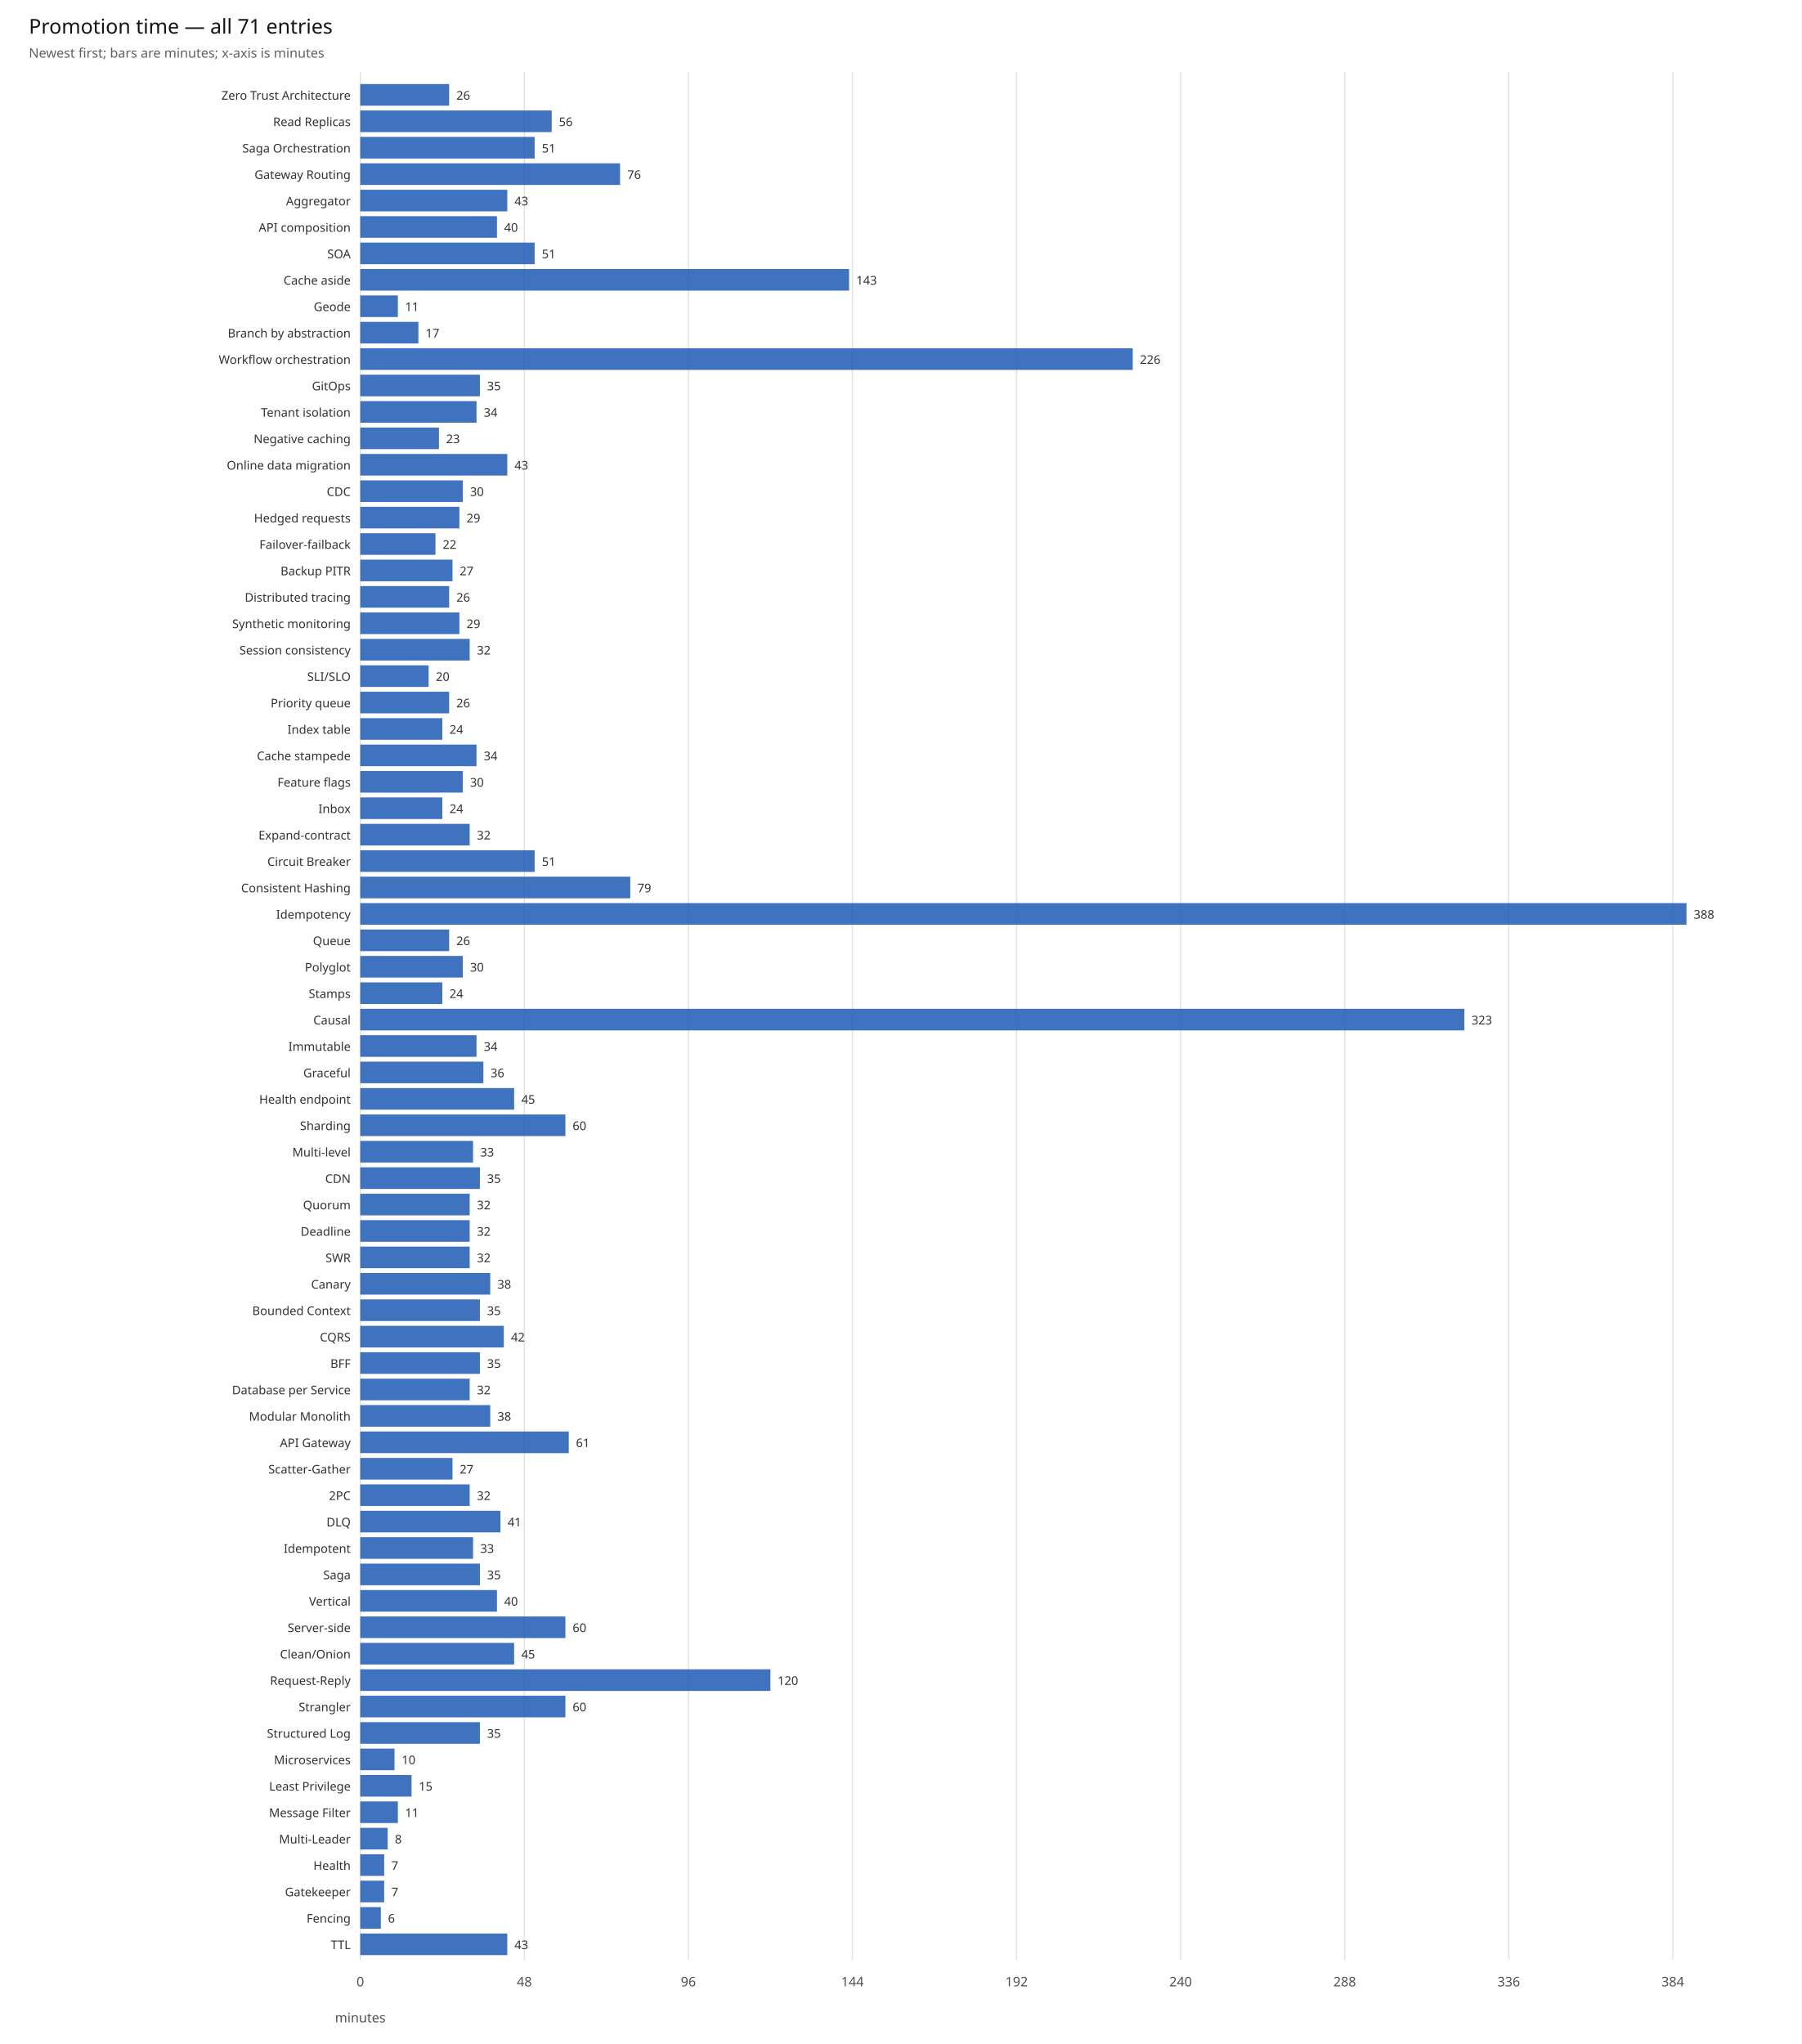
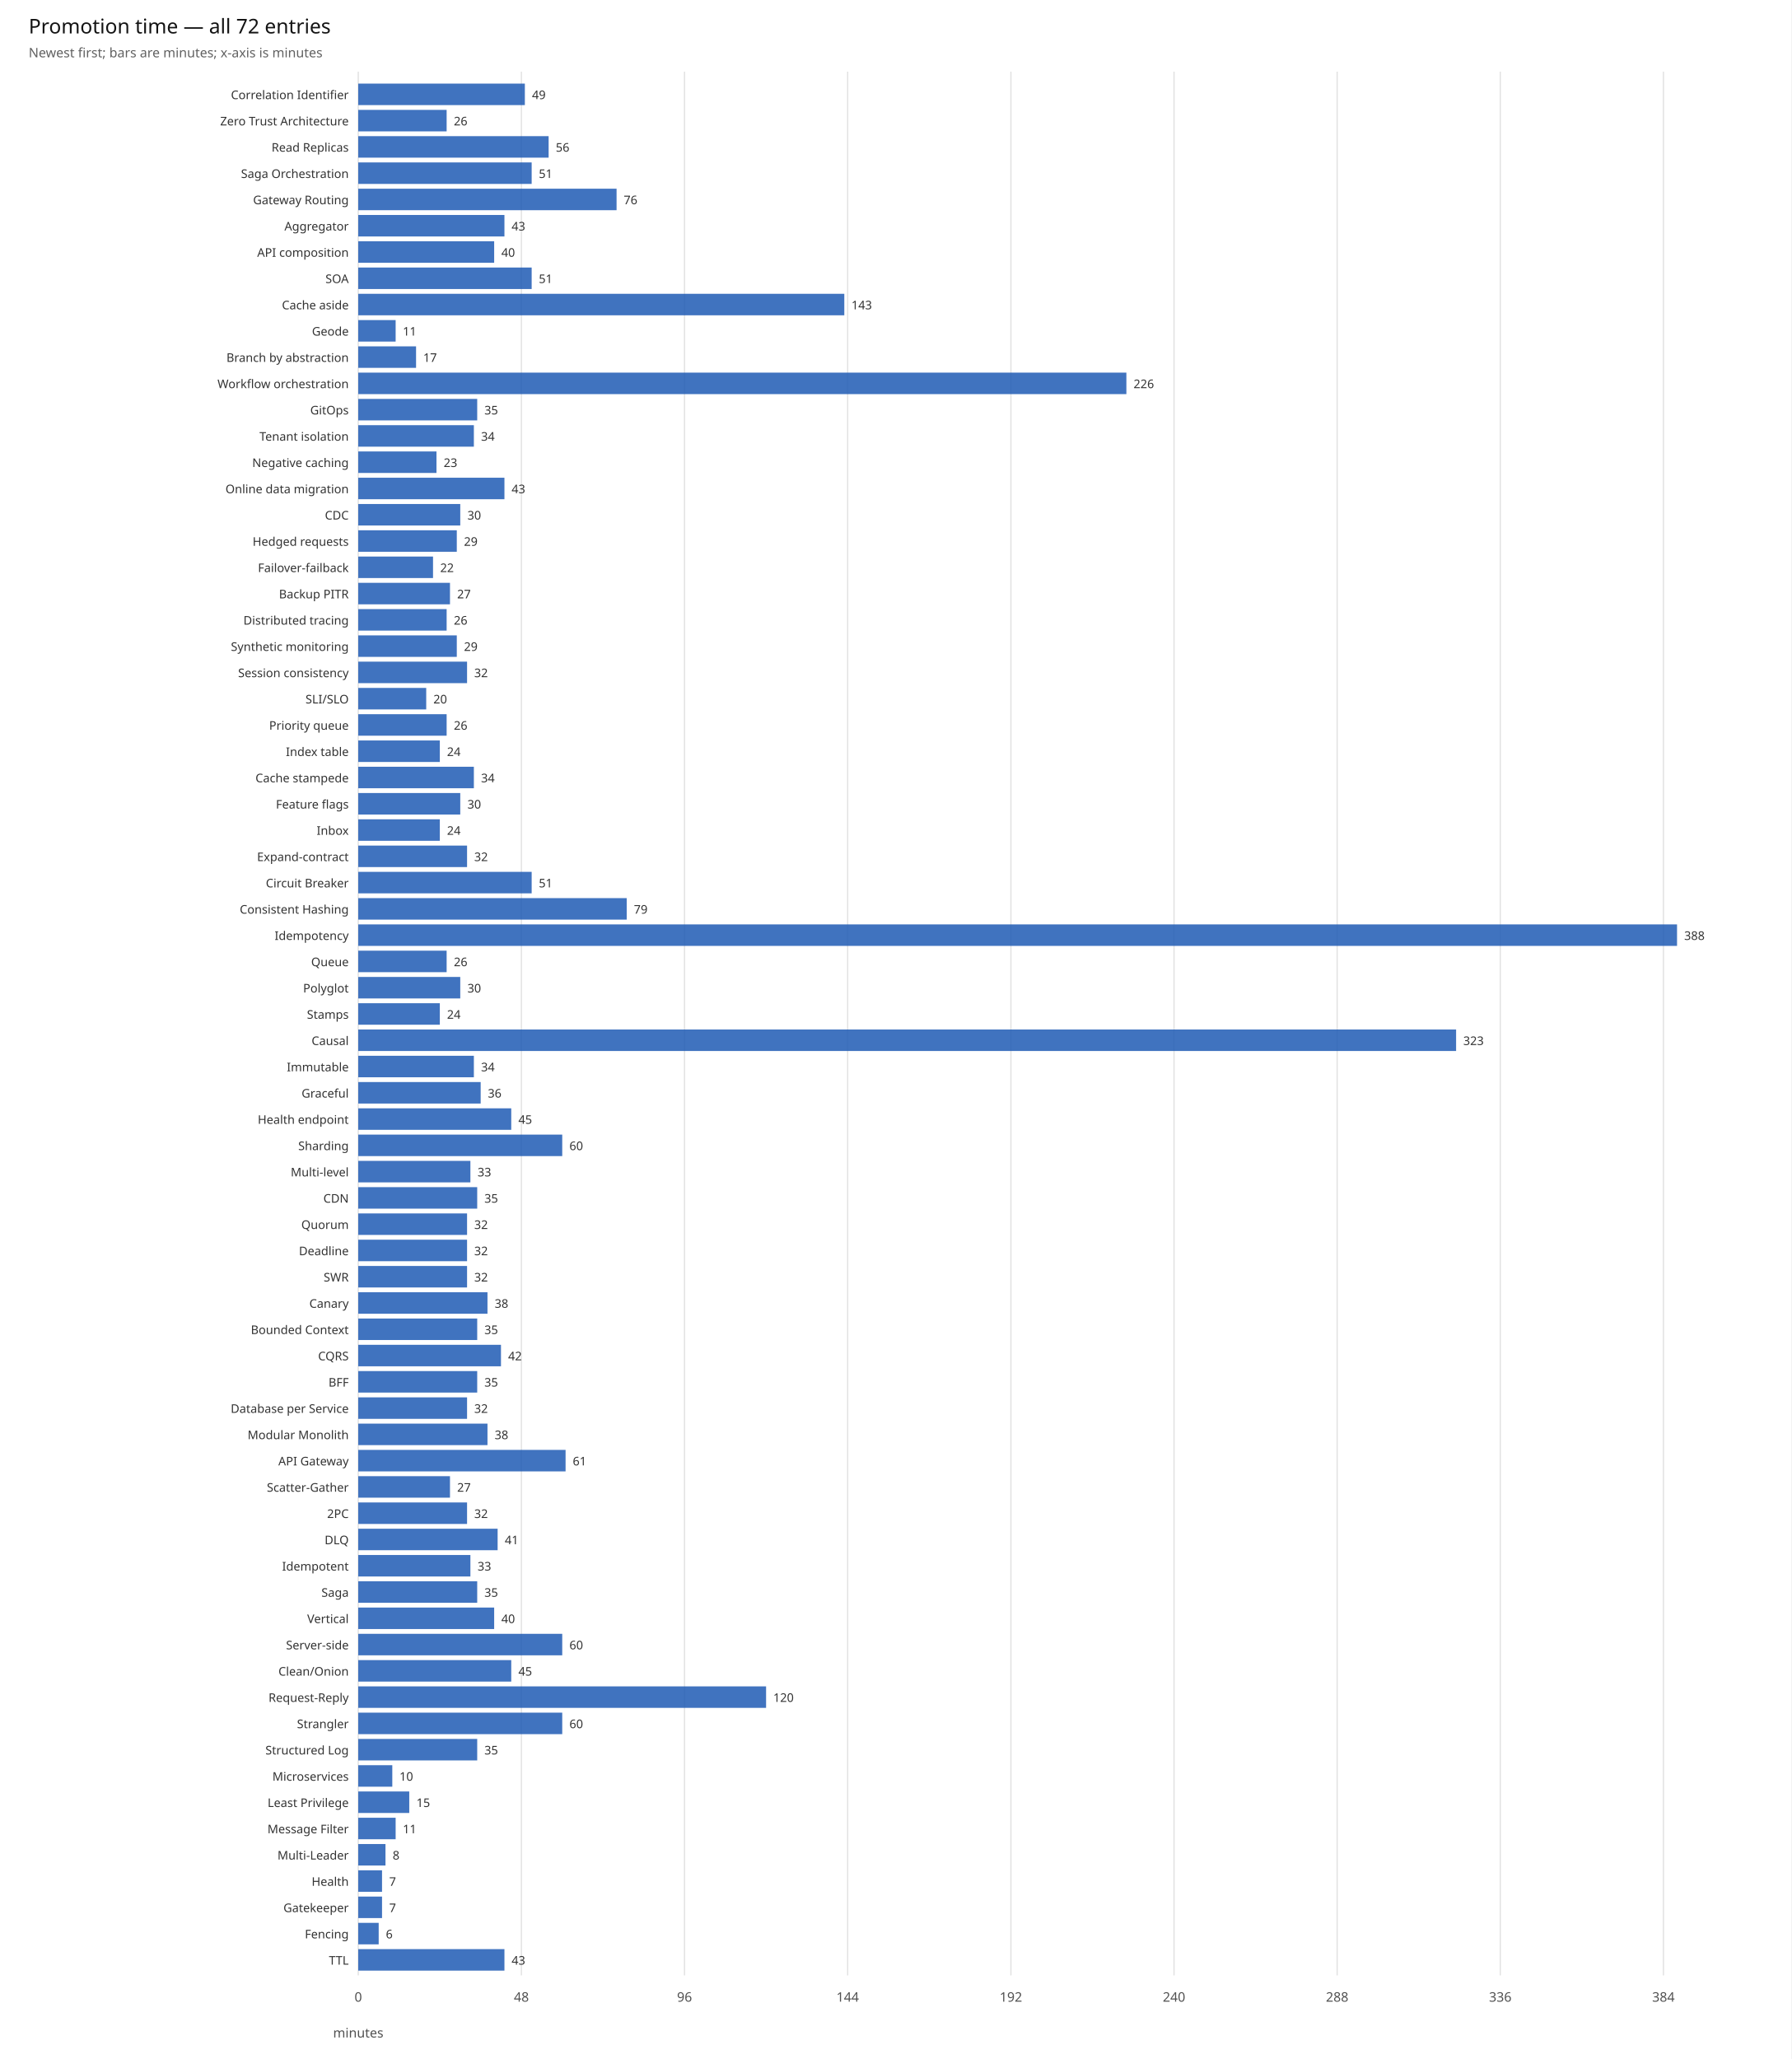
- <svg xmlns="http://www.w3.org/2000/svg" width="1500" height="1702" viewBox="0 0 1500 1702">
+ <svg xmlns="http://www.w3.org/2000/svg" width="1500" height="1724" viewBox="0 0 1500 1724">
  <rect width="100%" height="100%" fill="white" />
-   <text x="24" y="28" font-family="Verdana" font-size="17" fill="#141414">Promotion time — all 71 entries</text>
+   <text x="24" y="28" font-family="Verdana" font-size="17" fill="#141414">Promotion time — all 72 entries</text>
  <text x="24" y="48" font-family="Verdana" font-size="11" fill="#606060">Newest first; bars are minutes; x-axis is minutes</text>
-   <line x1="300.0" y1="60" x2="300.0" y2="1632" stroke="#e1e1e1" />
-   <text x="300.0" y="1654" text-anchor="middle" font-family="Verdana" font-size="11" fill="#505050">0</text>
-   <line x1="436.6" y1="60" x2="436.6" y2="1632" stroke="#e1e1e1" />
-   <text x="436.6" y="1654" text-anchor="middle" font-family="Verdana" font-size="11" fill="#505050">48</text>
-   <line x1="573.2" y1="60" x2="573.2" y2="1632" stroke="#e1e1e1" />
-   <text x="573.2" y="1654" text-anchor="middle" font-family="Verdana" font-size="11" fill="#505050">96</text>
-   <line x1="709.8" y1="60" x2="709.8" y2="1632" stroke="#e1e1e1" />
-   <text x="709.8" y="1654" text-anchor="middle" font-family="Verdana" font-size="11" fill="#505050">144</text>
-   <line x1="846.5" y1="60" x2="846.5" y2="1632" stroke="#e1e1e1" />
-   <text x="846.5" y="1654" text-anchor="middle" font-family="Verdana" font-size="11" fill="#505050">192</text>
-   <line x1="983.1" y1="60" x2="983.1" y2="1632" stroke="#e1e1e1" />
-   <text x="983.1" y="1654" text-anchor="middle" font-family="Verdana" font-size="11" fill="#505050">240</text>
-   <line x1="1119.7" y1="60" x2="1119.7" y2="1632" stroke="#e1e1e1" />
-   <text x="1119.7" y="1654" text-anchor="middle" font-family="Verdana" font-size="11" fill="#505050">288</text>
-   <line x1="1256.3" y1="60" x2="1256.3" y2="1632" stroke="#e1e1e1" />
-   <text x="1256.3" y="1654" text-anchor="middle" font-family="Verdana" font-size="11" fill="#505050">336</text>
-   <line x1="1392.9" y1="60" x2="1392.9" y2="1632" stroke="#e1e1e1" />
-   <text x="1392.9" y="1654" text-anchor="middle" font-family="Verdana" font-size="11" fill="#505050">384</text>
-   <rect x="300" y="70" width="74.0" height="18" fill="#1e5ab4" opacity="0.85" />
-   <text x="292" y="83" text-anchor="end" font-family="Verdana" font-size="10" fill="#323232">Zero Trust Architecture</text>
-   <text x="380.0" y="83" font-family="Verdana" font-size="10" fill="#323232">26</text>
-   <rect x="300" y="92" width="159.4" height="18" fill="#1e5ab4" opacity="0.85" />
-   <text x="292" y="105" text-anchor="end" font-family="Verdana" font-size="10" fill="#323232">Read Replicas</text>
-   <text x="465.4" y="105" font-family="Verdana" font-size="10" fill="#323232">56</text>
-   <rect x="300" y="114" width="145.2" height="18" fill="#1e5ab4" opacity="0.85" />
-   <text x="292" y="127" text-anchor="end" font-family="Verdana" font-size="10" fill="#323232">Saga Orchestration</text>
-   <text x="451.2" y="127" font-family="Verdana" font-size="10" fill="#323232">51</text>
-   <rect x="300" y="136" width="216.3" height="18" fill="#1e5ab4" opacity="0.85" />
-   <text x="292" y="149" text-anchor="end" font-family="Verdana" font-size="10" fill="#323232">Gateway Routing</text>
-   <text x="522.3" y="149" font-family="Verdana" font-size="10" fill="#323232">76</text>
-   <rect x="300" y="158" width="122.4" height="18" fill="#1e5ab4" opacity="0.85" />
-   <text x="292" y="171" text-anchor="end" font-family="Verdana" font-size="10" fill="#323232">Aggregator</text>
-   <text x="428.4" y="171" font-family="Verdana" font-size="10" fill="#323232">43</text>
-   <rect x="300" y="180" width="113.8" height="18" fill="#1e5ab4" opacity="0.85" />
-   <text x="292" y="193" text-anchor="end" font-family="Verdana" font-size="10" fill="#323232">API composition</text>
-   <text x="419.8" y="193" font-family="Verdana" font-size="10" fill="#323232">40</text>
-   <rect x="300" y="202" width="145.2" height="18" fill="#1e5ab4" opacity="0.85" />
-   <text x="292" y="215" text-anchor="end" font-family="Verdana" font-size="10" fill="#323232">SOA</text>
-   <text x="451.2" y="215" font-family="Verdana" font-size="10" fill="#323232">51</text>
-   <rect x="300" y="224" width="407.0" height="18" fill="#1e5ab4" opacity="0.85" />
-   <text x="292" y="237" text-anchor="end" font-family="Verdana" font-size="10" fill="#323232">Cache aside</text>
-   <text x="713.0" y="237" font-family="Verdana" font-size="10" fill="#323232">143</text>
-   <rect x="300" y="246" width="31.3" height="18" fill="#1e5ab4" opacity="0.85" />
-   <text x="292" y="259" text-anchor="end" font-family="Verdana" font-size="10" fill="#323232">Geode</text>
-   <text x="337.3" y="259" font-family="Verdana" font-size="10" fill="#323232">11</text>
-   <rect x="300" y="268" width="48.4" height="18" fill="#1e5ab4" opacity="0.85" />
-   <text x="292" y="281" text-anchor="end" font-family="Verdana" font-size="10" fill="#323232">Branch by abstraction</text>
-   <text x="354.4" y="281" font-family="Verdana" font-size="10" fill="#323232">17</text>
-   <rect x="300" y="290" width="643.2" height="18" fill="#1e5ab4" opacity="0.85" />
-   <text x="292" y="303" text-anchor="end" font-family="Verdana" font-size="10" fill="#323232">Workflow orchestration</text>
-   <text x="949.2" y="303" font-family="Verdana" font-size="10" fill="#323232">226</text>
-   <rect x="300" y="312" width="99.6" height="18" fill="#1e5ab4" opacity="0.85" />
-   <text x="292" y="325" text-anchor="end" font-family="Verdana" font-size="10" fill="#323232">GitOps</text>
-   <text x="405.6" y="325" font-family="Verdana" font-size="10" fill="#323232">35</text>
-   <rect x="300" y="334" width="96.8" height="18" fill="#1e5ab4" opacity="0.85" />
-   <text x="292" y="347" text-anchor="end" font-family="Verdana" font-size="10" fill="#323232">Tenant isolation</text>
-   <text x="402.8" y="347" font-family="Verdana" font-size="10" fill="#323232">34</text>
-   <rect x="300" y="356" width="65.5" height="18" fill="#1e5ab4" opacity="0.85" />
-   <text x="292" y="369" text-anchor="end" font-family="Verdana" font-size="10" fill="#323232">Negative caching</text>
-   <text x="371.5" y="369" font-family="Verdana" font-size="10" fill="#323232">23</text>
-   <rect x="300" y="378" width="122.4" height="18" fill="#1e5ab4" opacity="0.85" />
-   <text x="292" y="391" text-anchor="end" font-family="Verdana" font-size="10" fill="#323232">Online data migration</text>
-   <text x="428.4" y="391" font-family="Verdana" font-size="10" fill="#323232">43</text>
-   <rect x="300" y="400" width="85.4" height="18" fill="#1e5ab4" opacity="0.85" />
-   <text x="292" y="413" text-anchor="end" font-family="Verdana" font-size="10" fill="#323232">CDC</text>
-   <text x="391.4" y="413" font-family="Verdana" font-size="10" fill="#323232">30</text>
-   <rect x="300" y="422" width="82.5" height="18" fill="#1e5ab4" opacity="0.85" />
-   <text x="292" y="435" text-anchor="end" font-family="Verdana" font-size="10" fill="#323232">Hedged requests</text>
-   <text x="388.5" y="435" font-family="Verdana" font-size="10" fill="#323232">29</text>
-   <rect x="300" y="444" width="62.6" height="18" fill="#1e5ab4" opacity="0.85" />
-   <text x="292" y="457" text-anchor="end" font-family="Verdana" font-size="10" fill="#323232">Failover-failback</text>
-   <text x="368.6" y="457" font-family="Verdana" font-size="10" fill="#323232">22</text>
-   <rect x="300" y="466" width="76.8" height="18" fill="#1e5ab4" opacity="0.85" />
-   <text x="292" y="479" text-anchor="end" font-family="Verdana" font-size="10" fill="#323232">Backup PITR</text>
-   <text x="382.8" y="479" font-family="Verdana" font-size="10" fill="#323232">27</text>
-   <rect x="300" y="488" width="74.0" height="18" fill="#1e5ab4" opacity="0.85" />
-   <text x="292" y="501" text-anchor="end" font-family="Verdana" font-size="10" fill="#323232">Distributed tracing</text>
-   <text x="380.0" y="501" font-family="Verdana" font-size="10" fill="#323232">26</text>
-   <rect x="300" y="510" width="82.5" height="18" fill="#1e5ab4" opacity="0.85" />
-   <text x="292" y="523" text-anchor="end" font-family="Verdana" font-size="10" fill="#323232">Synthetic monitoring</text>
-   <text x="388.5" y="523" font-family="Verdana" font-size="10" fill="#323232">29</text>
-   <rect x="300" y="532" width="91.1" height="18" fill="#1e5ab4" opacity="0.85" />
-   <text x="292" y="545" text-anchor="end" font-family="Verdana" font-size="10" fill="#323232">Session consistency</text>
-   <text x="397.1" y="545" font-family="Verdana" font-size="10" fill="#323232">32</text>
-   <rect x="300" y="554" width="56.9" height="18" fill="#1e5ab4" opacity="0.85" />
-   <text x="292" y="567" text-anchor="end" font-family="Verdana" font-size="10" fill="#323232">SLI/SLO</text>
-   <text x="362.9" y="567" font-family="Verdana" font-size="10" fill="#323232">20</text>
-   <rect x="300" y="576" width="74.0" height="18" fill="#1e5ab4" opacity="0.85" />
-   <text x="292" y="589" text-anchor="end" font-family="Verdana" font-size="10" fill="#323232">Priority queue</text>
-   <text x="380.0" y="589" font-family="Verdana" font-size="10" fill="#323232">26</text>
-   <rect x="300" y="598" width="68.3" height="18" fill="#1e5ab4" opacity="0.85" />
-   <text x="292" y="611" text-anchor="end" font-family="Verdana" font-size="10" fill="#323232">Index table</text>
-   <text x="374.3" y="611" font-family="Verdana" font-size="10" fill="#323232">24</text>
-   <rect x="300" y="620" width="96.8" height="18" fill="#1e5ab4" opacity="0.85" />
-   <text x="292" y="633" text-anchor="end" font-family="Verdana" font-size="10" fill="#323232">Cache stampede</text>
-   <text x="402.8" y="633" font-family="Verdana" font-size="10" fill="#323232">34</text>
-   <rect x="300" y="642" width="85.4" height="18" fill="#1e5ab4" opacity="0.85" />
-   <text x="292" y="655" text-anchor="end" font-family="Verdana" font-size="10" fill="#323232">Feature flags</text>
-   <text x="391.4" y="655" font-family="Verdana" font-size="10" fill="#323232">30</text>
-   <rect x="300" y="664" width="68.3" height="18" fill="#1e5ab4" opacity="0.85" />
-   <text x="292" y="677" text-anchor="end" font-family="Verdana" font-size="10" fill="#323232">Inbox</text>
-   <text x="374.3" y="677" font-family="Verdana" font-size="10" fill="#323232">24</text>
-   <rect x="300" y="686" width="91.1" height="18" fill="#1e5ab4" opacity="0.85" />
-   <text x="292" y="699" text-anchor="end" font-family="Verdana" font-size="10" fill="#323232">Expand-contract</text>
-   <text x="397.1" y="699" font-family="Verdana" font-size="10" fill="#323232">32</text>
-   <rect x="300" y="708" width="145.2" height="18" fill="#1e5ab4" opacity="0.85" />
-   <text x="292" y="721" text-anchor="end" font-family="Verdana" font-size="10" fill="#323232">Circuit Breaker</text>
-   <text x="451.2" y="721" font-family="Verdana" font-size="10" fill="#323232">51</text>
-   <rect x="300" y="730" width="224.8" height="18" fill="#1e5ab4" opacity="0.85" />
-   <text x="292" y="743" text-anchor="end" font-family="Verdana" font-size="10" fill="#323232">Consistent Hashing</text>
-   <text x="530.8" y="743" font-family="Verdana" font-size="10" fill="#323232">79</text>
-   <rect x="300" y="752" width="1104.3" height="18" fill="#1e5ab4" opacity="0.85" />
-   <text x="292" y="765" text-anchor="end" font-family="Verdana" font-size="10" fill="#323232">Idempotency</text>
-   <text x="1410.3" y="765" font-family="Verdana" font-size="10" fill="#323232">388</text>
-   <rect x="300" y="774" width="74.0" height="18" fill="#1e5ab4" opacity="0.85" />
-   <text x="292" y="787" text-anchor="end" font-family="Verdana" font-size="10" fill="#323232">Queue</text>
-   <text x="380.0" y="787" font-family="Verdana" font-size="10" fill="#323232">26</text>
-   <rect x="300" y="796" width="85.4" height="18" fill="#1e5ab4" opacity="0.85" />
-   <text x="292" y="809" text-anchor="end" font-family="Verdana" font-size="10" fill="#323232">Polyglot</text>
-   <text x="391.4" y="809" font-family="Verdana" font-size="10" fill="#323232">30</text>
-   <rect x="300" y="818" width="68.3" height="18" fill="#1e5ab4" opacity="0.85" />
-   <text x="292" y="831" text-anchor="end" font-family="Verdana" font-size="10" fill="#323232">Stamps</text>
-   <text x="374.3" y="831" font-family="Verdana" font-size="10" fill="#323232">24</text>
-   <rect x="300" y="840" width="919.3" height="18" fill="#1e5ab4" opacity="0.85" />
-   <text x="292" y="853" text-anchor="end" font-family="Verdana" font-size="10" fill="#323232">Causal</text>
-   <text x="1225.3" y="853" font-family="Verdana" font-size="10" fill="#323232">323</text>
-   <rect x="300" y="862" width="96.8" height="18" fill="#1e5ab4" opacity="0.85" />
-   <text x="292" y="875" text-anchor="end" font-family="Verdana" font-size="10" fill="#323232">Immutable</text>
-   <text x="402.8" y="875" font-family="Verdana" font-size="10" fill="#323232">34</text>
-   <rect x="300" y="884" width="102.5" height="18" fill="#1e5ab4" opacity="0.85" />
-   <text x="292" y="897" text-anchor="end" font-family="Verdana" font-size="10" fill="#323232">Graceful</text>
-   <text x="408.5" y="897" font-family="Verdana" font-size="10" fill="#323232">36</text>
-   <rect x="300" y="906" width="128.1" height="18" fill="#1e5ab4" opacity="0.85" />
-   <text x="292" y="919" text-anchor="end" font-family="Verdana" font-size="10" fill="#323232">Health endpoint</text>
-   <text x="434.1" y="919" font-family="Verdana" font-size="10" fill="#323232">45</text>
-   <rect x="300" y="928" width="170.8" height="18" fill="#1e5ab4" opacity="0.85" />
-   <text x="292" y="941" text-anchor="end" font-family="Verdana" font-size="10" fill="#323232">Sharding</text>
-   <text x="476.8" y="941" font-family="Verdana" font-size="10" fill="#323232">60</text>
-   <rect x="300" y="950" width="93.9" height="18" fill="#1e5ab4" opacity="0.85" />
-   <text x="292" y="963" text-anchor="end" font-family="Verdana" font-size="10" fill="#323232">Multi-level</text>
-   <text x="399.9" y="963" font-family="Verdana" font-size="10" fill="#323232">33</text>
-   <rect x="300" y="972" width="99.6" height="18" fill="#1e5ab4" opacity="0.85" />
-   <text x="292" y="985" text-anchor="end" font-family="Verdana" font-size="10" fill="#323232">CDN</text>
-   <text x="405.6" y="985" font-family="Verdana" font-size="10" fill="#323232">35</text>
-   <rect x="300" y="994" width="91.1" height="18" fill="#1e5ab4" opacity="0.85" />
-   <text x="292" y="1007" text-anchor="end" font-family="Verdana" font-size="10" fill="#323232">Quorum</text>
-   <text x="397.1" y="1007" font-family="Verdana" font-size="10" fill="#323232">32</text>
+   <line x1="300.0" y1="60" x2="300.0" y2="1654" stroke="#e1e1e1" />
+   <text x="300.0" y="1676" text-anchor="middle" font-family="Verdana" font-size="11" fill="#505050">0</text>
+   <line x1="436.6" y1="60" x2="436.6" y2="1654" stroke="#e1e1e1" />
+   <text x="436.6" y="1676" text-anchor="middle" font-family="Verdana" font-size="11" fill="#505050">48</text>
+   <line x1="573.2" y1="60" x2="573.2" y2="1654" stroke="#e1e1e1" />
+   <text x="573.2" y="1676" text-anchor="middle" font-family="Verdana" font-size="11" fill="#505050">96</text>
+   <line x1="709.8" y1="60" x2="709.8" y2="1654" stroke="#e1e1e1" />
+   <text x="709.8" y="1676" text-anchor="middle" font-family="Verdana" font-size="11" fill="#505050">144</text>
+   <line x1="846.5" y1="60" x2="846.5" y2="1654" stroke="#e1e1e1" />
+   <text x="846.5" y="1676" text-anchor="middle" font-family="Verdana" font-size="11" fill="#505050">192</text>
+   <line x1="983.1" y1="60" x2="983.1" y2="1654" stroke="#e1e1e1" />
+   <text x="983.1" y="1676" text-anchor="middle" font-family="Verdana" font-size="11" fill="#505050">240</text>
+   <line x1="1119.7" y1="60" x2="1119.7" y2="1654" stroke="#e1e1e1" />
+   <text x="1119.7" y="1676" text-anchor="middle" font-family="Verdana" font-size="11" fill="#505050">288</text>
+   <line x1="1256.3" y1="60" x2="1256.3" y2="1654" stroke="#e1e1e1" />
+   <text x="1256.3" y="1676" text-anchor="middle" font-family="Verdana" font-size="11" fill="#505050">336</text>
+   <line x1="1392.9" y1="60" x2="1392.9" y2="1654" stroke="#e1e1e1" />
+   <text x="1392.9" y="1676" text-anchor="middle" font-family="Verdana" font-size="11" fill="#505050">384</text>
+   <rect x="300" y="70" width="139.5" height="18" fill="#1e5ab4" opacity="0.85" />
+   <text x="292" y="83" text-anchor="end" font-family="Verdana" font-size="10" fill="#323232">Correlation Identifier</text>
+   <text x="445.5" y="83" font-family="Verdana" font-size="10" fill="#323232">49</text>
+   <rect x="300" y="92" width="74.0" height="18" fill="#1e5ab4" opacity="0.85" />
+   <text x="292" y="105" text-anchor="end" font-family="Verdana" font-size="10" fill="#323232">Zero Trust Architecture</text>
+   <text x="380.0" y="105" font-family="Verdana" font-size="10" fill="#323232">26</text>
+   <rect x="300" y="114" width="159.4" height="18" fill="#1e5ab4" opacity="0.85" />
+   <text x="292" y="127" text-anchor="end" font-family="Verdana" font-size="10" fill="#323232">Read Replicas</text>
+   <text x="465.4" y="127" font-family="Verdana" font-size="10" fill="#323232">56</text>
+   <rect x="300" y="136" width="145.2" height="18" fill="#1e5ab4" opacity="0.85" />
+   <text x="292" y="149" text-anchor="end" font-family="Verdana" font-size="10" fill="#323232">Saga Orchestration</text>
+   <text x="451.2" y="149" font-family="Verdana" font-size="10" fill="#323232">51</text>
+   <rect x="300" y="158" width="216.3" height="18" fill="#1e5ab4" opacity="0.85" />
+   <text x="292" y="171" text-anchor="end" font-family="Verdana" font-size="10" fill="#323232">Gateway Routing</text>
+   <text x="522.3" y="171" font-family="Verdana" font-size="10" fill="#323232">76</text>
+   <rect x="300" y="180" width="122.4" height="18" fill="#1e5ab4" opacity="0.85" />
+   <text x="292" y="193" text-anchor="end" font-family="Verdana" font-size="10" fill="#323232">Aggregator</text>
+   <text x="428.4" y="193" font-family="Verdana" font-size="10" fill="#323232">43</text>
+   <rect x="300" y="202" width="113.8" height="18" fill="#1e5ab4" opacity="0.85" />
+   <text x="292" y="215" text-anchor="end" font-family="Verdana" font-size="10" fill="#323232">API composition</text>
+   <text x="419.8" y="215" font-family="Verdana" font-size="10" fill="#323232">40</text>
+   <rect x="300" y="224" width="145.2" height="18" fill="#1e5ab4" opacity="0.85" />
+   <text x="292" y="237" text-anchor="end" font-family="Verdana" font-size="10" fill="#323232">SOA</text>
+   <text x="451.2" y="237" font-family="Verdana" font-size="10" fill="#323232">51</text>
+   <rect x="300" y="246" width="407.0" height="18" fill="#1e5ab4" opacity="0.85" />
+   <text x="292" y="259" text-anchor="end" font-family="Verdana" font-size="10" fill="#323232">Cache aside</text>
+   <text x="713.0" y="259" font-family="Verdana" font-size="10" fill="#323232">143</text>
+   <rect x="300" y="268" width="31.3" height="18" fill="#1e5ab4" opacity="0.85" />
+   <text x="292" y="281" text-anchor="end" font-family="Verdana" font-size="10" fill="#323232">Geode</text>
+   <text x="337.3" y="281" font-family="Verdana" font-size="10" fill="#323232">11</text>
+   <rect x="300" y="290" width="48.4" height="18" fill="#1e5ab4" opacity="0.85" />
+   <text x="292" y="303" text-anchor="end" font-family="Verdana" font-size="10" fill="#323232">Branch by abstraction</text>
+   <text x="354.4" y="303" font-family="Verdana" font-size="10" fill="#323232">17</text>
+   <rect x="300" y="312" width="643.2" height="18" fill="#1e5ab4" opacity="0.85" />
+   <text x="292" y="325" text-anchor="end" font-family="Verdana" font-size="10" fill="#323232">Workflow orchestration</text>
+   <text x="949.2" y="325" font-family="Verdana" font-size="10" fill="#323232">226</text>
+   <rect x="300" y="334" width="99.6" height="18" fill="#1e5ab4" opacity="0.85" />
+   <text x="292" y="347" text-anchor="end" font-family="Verdana" font-size="10" fill="#323232">GitOps</text>
+   <text x="405.6" y="347" font-family="Verdana" font-size="10" fill="#323232">35</text>
+   <rect x="300" y="356" width="96.8" height="18" fill="#1e5ab4" opacity="0.85" />
+   <text x="292" y="369" text-anchor="end" font-family="Verdana" font-size="10" fill="#323232">Tenant isolation</text>
+   <text x="402.8" y="369" font-family="Verdana" font-size="10" fill="#323232">34</text>
+   <rect x="300" y="378" width="65.5" height="18" fill="#1e5ab4" opacity="0.85" />
+   <text x="292" y="391" text-anchor="end" font-family="Verdana" font-size="10" fill="#323232">Negative caching</text>
+   <text x="371.5" y="391" font-family="Verdana" font-size="10" fill="#323232">23</text>
+   <rect x="300" y="400" width="122.4" height="18" fill="#1e5ab4" opacity="0.85" />
+   <text x="292" y="413" text-anchor="end" font-family="Verdana" font-size="10" fill="#323232">Online data migration</text>
+   <text x="428.4" y="413" font-family="Verdana" font-size="10" fill="#323232">43</text>
+   <rect x="300" y="422" width="85.4" height="18" fill="#1e5ab4" opacity="0.85" />
+   <text x="292" y="435" text-anchor="end" font-family="Verdana" font-size="10" fill="#323232">CDC</text>
+   <text x="391.4" y="435" font-family="Verdana" font-size="10" fill="#323232">30</text>
+   <rect x="300" y="444" width="82.5" height="18" fill="#1e5ab4" opacity="0.85" />
+   <text x="292" y="457" text-anchor="end" font-family="Verdana" font-size="10" fill="#323232">Hedged requests</text>
+   <text x="388.5" y="457" font-family="Verdana" font-size="10" fill="#323232">29</text>
+   <rect x="300" y="466" width="62.6" height="18" fill="#1e5ab4" opacity="0.85" />
+   <text x="292" y="479" text-anchor="end" font-family="Verdana" font-size="10" fill="#323232">Failover-failback</text>
+   <text x="368.6" y="479" font-family="Verdana" font-size="10" fill="#323232">22</text>
+   <rect x="300" y="488" width="76.8" height="18" fill="#1e5ab4" opacity="0.85" />
+   <text x="292" y="501" text-anchor="end" font-family="Verdana" font-size="10" fill="#323232">Backup PITR</text>
+   <text x="382.8" y="501" font-family="Verdana" font-size="10" fill="#323232">27</text>
+   <rect x="300" y="510" width="74.0" height="18" fill="#1e5ab4" opacity="0.85" />
+   <text x="292" y="523" text-anchor="end" font-family="Verdana" font-size="10" fill="#323232">Distributed tracing</text>
+   <text x="380.0" y="523" font-family="Verdana" font-size="10" fill="#323232">26</text>
+   <rect x="300" y="532" width="82.5" height="18" fill="#1e5ab4" opacity="0.85" />
+   <text x="292" y="545" text-anchor="end" font-family="Verdana" font-size="10" fill="#323232">Synthetic monitoring</text>
+   <text x="388.5" y="545" font-family="Verdana" font-size="10" fill="#323232">29</text>
+   <rect x="300" y="554" width="91.1" height="18" fill="#1e5ab4" opacity="0.85" />
+   <text x="292" y="567" text-anchor="end" font-family="Verdana" font-size="10" fill="#323232">Session consistency</text>
+   <text x="397.1" y="567" font-family="Verdana" font-size="10" fill="#323232">32</text>
+   <rect x="300" y="576" width="56.9" height="18" fill="#1e5ab4" opacity="0.85" />
+   <text x="292" y="589" text-anchor="end" font-family="Verdana" font-size="10" fill="#323232">SLI/SLO</text>
+   <text x="362.9" y="589" font-family="Verdana" font-size="10" fill="#323232">20</text>
+   <rect x="300" y="598" width="74.0" height="18" fill="#1e5ab4" opacity="0.85" />
+   <text x="292" y="611" text-anchor="end" font-family="Verdana" font-size="10" fill="#323232">Priority queue</text>
+   <text x="380.0" y="611" font-family="Verdana" font-size="10" fill="#323232">26</text>
+   <rect x="300" y="620" width="68.3" height="18" fill="#1e5ab4" opacity="0.85" />
+   <text x="292" y="633" text-anchor="end" font-family="Verdana" font-size="10" fill="#323232">Index table</text>
+   <text x="374.3" y="633" font-family="Verdana" font-size="10" fill="#323232">24</text>
+   <rect x="300" y="642" width="96.8" height="18" fill="#1e5ab4" opacity="0.85" />
+   <text x="292" y="655" text-anchor="end" font-family="Verdana" font-size="10" fill="#323232">Cache stampede</text>
+   <text x="402.8" y="655" font-family="Verdana" font-size="10" fill="#323232">34</text>
+   <rect x="300" y="664" width="85.4" height="18" fill="#1e5ab4" opacity="0.85" />
+   <text x="292" y="677" text-anchor="end" font-family="Verdana" font-size="10" fill="#323232">Feature flags</text>
+   <text x="391.4" y="677" font-family="Verdana" font-size="10" fill="#323232">30</text>
+   <rect x="300" y="686" width="68.3" height="18" fill="#1e5ab4" opacity="0.85" />
+   <text x="292" y="699" text-anchor="end" font-family="Verdana" font-size="10" fill="#323232">Inbox</text>
+   <text x="374.3" y="699" font-family="Verdana" font-size="10" fill="#323232">24</text>
+   <rect x="300" y="708" width="91.1" height="18" fill="#1e5ab4" opacity="0.85" />
+   <text x="292" y="721" text-anchor="end" font-family="Verdana" font-size="10" fill="#323232">Expand-contract</text>
+   <text x="397.1" y="721" font-family="Verdana" font-size="10" fill="#323232">32</text>
+   <rect x="300" y="730" width="145.2" height="18" fill="#1e5ab4" opacity="0.85" />
+   <text x="292" y="743" text-anchor="end" font-family="Verdana" font-size="10" fill="#323232">Circuit Breaker</text>
+   <text x="451.2" y="743" font-family="Verdana" font-size="10" fill="#323232">51</text>
+   <rect x="300" y="752" width="224.8" height="18" fill="#1e5ab4" opacity="0.85" />
+   <text x="292" y="765" text-anchor="end" font-family="Verdana" font-size="10" fill="#323232">Consistent Hashing</text>
+   <text x="530.8" y="765" font-family="Verdana" font-size="10" fill="#323232">79</text>
+   <rect x="300" y="774" width="1104.3" height="18" fill="#1e5ab4" opacity="0.85" />
+   <text x="292" y="787" text-anchor="end" font-family="Verdana" font-size="10" fill="#323232">Idempotency</text>
+   <text x="1410.3" y="787" font-family="Verdana" font-size="10" fill="#323232">388</text>
+   <rect x="300" y="796" width="74.0" height="18" fill="#1e5ab4" opacity="0.85" />
+   <text x="292" y="809" text-anchor="end" font-family="Verdana" font-size="10" fill="#323232">Queue</text>
+   <text x="380.0" y="809" font-family="Verdana" font-size="10" fill="#323232">26</text>
+   <rect x="300" y="818" width="85.4" height="18" fill="#1e5ab4" opacity="0.85" />
+   <text x="292" y="831" text-anchor="end" font-family="Verdana" font-size="10" fill="#323232">Polyglot</text>
+   <text x="391.4" y="831" font-family="Verdana" font-size="10" fill="#323232">30</text>
+   <rect x="300" y="840" width="68.3" height="18" fill="#1e5ab4" opacity="0.85" />
+   <text x="292" y="853" text-anchor="end" font-family="Verdana" font-size="10" fill="#323232">Stamps</text>
+   <text x="374.3" y="853" font-family="Verdana" font-size="10" fill="#323232">24</text>
+   <rect x="300" y="862" width="919.3" height="18" fill="#1e5ab4" opacity="0.85" />
+   <text x="292" y="875" text-anchor="end" font-family="Verdana" font-size="10" fill="#323232">Causal</text>
+   <text x="1225.3" y="875" font-family="Verdana" font-size="10" fill="#323232">323</text>
+   <rect x="300" y="884" width="96.8" height="18" fill="#1e5ab4" opacity="0.85" />
+   <text x="292" y="897" text-anchor="end" font-family="Verdana" font-size="10" fill="#323232">Immutable</text>
+   <text x="402.8" y="897" font-family="Verdana" font-size="10" fill="#323232">34</text>
+   <rect x="300" y="906" width="102.5" height="18" fill="#1e5ab4" opacity="0.85" />
+   <text x="292" y="919" text-anchor="end" font-family="Verdana" font-size="10" fill="#323232">Graceful</text>
+   <text x="408.5" y="919" font-family="Verdana" font-size="10" fill="#323232">36</text>
+   <rect x="300" y="928" width="128.1" height="18" fill="#1e5ab4" opacity="0.85" />
+   <text x="292" y="941" text-anchor="end" font-family="Verdana" font-size="10" fill="#323232">Health endpoint</text>
+   <text x="434.1" y="941" font-family="Verdana" font-size="10" fill="#323232">45</text>
+   <rect x="300" y="950" width="170.8" height="18" fill="#1e5ab4" opacity="0.85" />
+   <text x="292" y="963" text-anchor="end" font-family="Verdana" font-size="10" fill="#323232">Sharding</text>
+   <text x="476.8" y="963" font-family="Verdana" font-size="10" fill="#323232">60</text>
+   <rect x="300" y="972" width="93.9" height="18" fill="#1e5ab4" opacity="0.85" />
+   <text x="292" y="985" text-anchor="end" font-family="Verdana" font-size="10" fill="#323232">Multi-level</text>
+   <text x="399.9" y="985" font-family="Verdana" font-size="10" fill="#323232">33</text>
+   <rect x="300" y="994" width="99.6" height="18" fill="#1e5ab4" opacity="0.85" />
+   <text x="292" y="1007" text-anchor="end" font-family="Verdana" font-size="10" fill="#323232">CDN</text>
+   <text x="405.6" y="1007" font-family="Verdana" font-size="10" fill="#323232">35</text>
  <rect x="300" y="1016" width="91.1" height="18" fill="#1e5ab4" opacity="0.85" />
-   <text x="292" y="1029" text-anchor="end" font-family="Verdana" font-size="10" fill="#323232">Deadline</text>
+   <text x="292" y="1029" text-anchor="end" font-family="Verdana" font-size="10" fill="#323232">Quorum</text>
  <text x="397.1" y="1029" font-family="Verdana" font-size="10" fill="#323232">32</text>
  <rect x="300" y="1038" width="91.1" height="18" fill="#1e5ab4" opacity="0.85" />
-   <text x="292" y="1051" text-anchor="end" font-family="Verdana" font-size="10" fill="#323232">SWR</text>
+   <text x="292" y="1051" text-anchor="end" font-family="Verdana" font-size="10" fill="#323232">Deadline</text>
  <text x="397.1" y="1051" font-family="Verdana" font-size="10" fill="#323232">32</text>
-   <rect x="300" y="1060" width="108.2" height="18" fill="#1e5ab4" opacity="0.85" />
-   <text x="292" y="1073" text-anchor="end" font-family="Verdana" font-size="10" fill="#323232">Canary</text>
-   <text x="414.2" y="1073" font-family="Verdana" font-size="10" fill="#323232">38</text>
-   <rect x="300" y="1082" width="99.6" height="18" fill="#1e5ab4" opacity="0.85" />
-   <text x="292" y="1095" text-anchor="end" font-family="Verdana" font-size="10" fill="#323232">Bounded Context</text>
-   <text x="405.6" y="1095" font-family="Verdana" font-size="10" fill="#323232">35</text>
-   <rect x="300" y="1104" width="119.5" height="18" fill="#1e5ab4" opacity="0.85" />
-   <text x="292" y="1117" text-anchor="end" font-family="Verdana" font-size="10" fill="#323232">CQRS</text>
-   <text x="425.5" y="1117" font-family="Verdana" font-size="10" fill="#323232">42</text>
-   <rect x="300" y="1126" width="99.6" height="18" fill="#1e5ab4" opacity="0.85" />
-   <text x="292" y="1139" text-anchor="end" font-family="Verdana" font-size="10" fill="#323232">BFF</text>
-   <text x="405.6" y="1139" font-family="Verdana" font-size="10" fill="#323232">35</text>
-   <rect x="300" y="1148" width="91.1" height="18" fill="#1e5ab4" opacity="0.85" />
-   <text x="292" y="1161" text-anchor="end" font-family="Verdana" font-size="10" fill="#323232">Database per Service</text>
-   <text x="397.1" y="1161" font-family="Verdana" font-size="10" fill="#323232">32</text>
-   <rect x="300" y="1170" width="108.2" height="18" fill="#1e5ab4" opacity="0.85" />
-   <text x="292" y="1183" text-anchor="end" font-family="Verdana" font-size="10" fill="#323232">Modular Monolith</text>
-   <text x="414.2" y="1183" font-family="Verdana" font-size="10" fill="#323232">38</text>
-   <rect x="300" y="1192" width="173.6" height="18" fill="#1e5ab4" opacity="0.85" />
-   <text x="292" y="1205" text-anchor="end" font-family="Verdana" font-size="10" fill="#323232">API Gateway</text>
-   <text x="479.6" y="1205" font-family="Verdana" font-size="10" fill="#323232">61</text>
-   <rect x="300" y="1214" width="76.8" height="18" fill="#1e5ab4" opacity="0.85" />
-   <text x="292" y="1227" text-anchor="end" font-family="Verdana" font-size="10" fill="#323232">Scatter-Gather</text>
-   <text x="382.8" y="1227" font-family="Verdana" font-size="10" fill="#323232">27</text>
-   <rect x="300" y="1236" width="91.1" height="18" fill="#1e5ab4" opacity="0.85" />
-   <text x="292" y="1249" text-anchor="end" font-family="Verdana" font-size="10" fill="#323232">2PC</text>
-   <text x="397.1" y="1249" font-family="Verdana" font-size="10" fill="#323232">32</text>
-   <rect x="300" y="1258" width="116.7" height="18" fill="#1e5ab4" opacity="0.85" />
-   <text x="292" y="1271" text-anchor="end" font-family="Verdana" font-size="10" fill="#323232">DLQ</text>
-   <text x="422.7" y="1271" font-family="Verdana" font-size="10" fill="#323232">41</text>
-   <rect x="300" y="1280" width="93.9" height="18" fill="#1e5ab4" opacity="0.85" />
-   <text x="292" y="1293" text-anchor="end" font-family="Verdana" font-size="10" fill="#323232">Idempotent</text>
-   <text x="399.9" y="1293" font-family="Verdana" font-size="10" fill="#323232">33</text>
-   <rect x="300" y="1302" width="99.6" height="18" fill="#1e5ab4" opacity="0.85" />
-   <text x="292" y="1315" text-anchor="end" font-family="Verdana" font-size="10" fill="#323232">Saga</text>
-   <text x="405.6" y="1315" font-family="Verdana" font-size="10" fill="#323232">35</text>
-   <rect x="300" y="1324" width="113.8" height="18" fill="#1e5ab4" opacity="0.85" />
-   <text x="292" y="1337" text-anchor="end" font-family="Verdana" font-size="10" fill="#323232">Vertical</text>
-   <text x="419.8" y="1337" font-family="Verdana" font-size="10" fill="#323232">40</text>
-   <rect x="300" y="1346" width="170.8" height="18" fill="#1e5ab4" opacity="0.85" />
-   <text x="292" y="1359" text-anchor="end" font-family="Verdana" font-size="10" fill="#323232">Server-side</text>
-   <text x="476.8" y="1359" font-family="Verdana" font-size="10" fill="#323232">60</text>
-   <rect x="300" y="1368" width="128.1" height="18" fill="#1e5ab4" opacity="0.85" />
-   <text x="292" y="1381" text-anchor="end" font-family="Verdana" font-size="10" fill="#323232">Clean/Onion</text>
-   <text x="434.1" y="1381" font-family="Verdana" font-size="10" fill="#323232">45</text>
-   <rect x="300" y="1390" width="341.5" height="18" fill="#1e5ab4" opacity="0.85" />
-   <text x="292" y="1403" text-anchor="end" font-family="Verdana" font-size="10" fill="#323232">Request-Reply</text>
-   <text x="647.5" y="1403" font-family="Verdana" font-size="10" fill="#323232">120</text>
-   <rect x="300" y="1412" width="170.8" height="18" fill="#1e5ab4" opacity="0.85" />
-   <text x="292" y="1425" text-anchor="end" font-family="Verdana" font-size="10" fill="#323232">Strangler</text>
-   <text x="476.8" y="1425" font-family="Verdana" font-size="10" fill="#323232">60</text>
-   <rect x="300" y="1434" width="99.6" height="18" fill="#1e5ab4" opacity="0.85" />
-   <text x="292" y="1447" text-anchor="end" font-family="Verdana" font-size="10" fill="#323232">Structured Log</text>
-   <text x="405.6" y="1447" font-family="Verdana" font-size="10" fill="#323232">35</text>
-   <rect x="300" y="1456" width="28.5" height="18" fill="#1e5ab4" opacity="0.85" />
-   <text x="292" y="1469" text-anchor="end" font-family="Verdana" font-size="10" fill="#323232">Microservices</text>
-   <text x="334.5" y="1469" font-family="Verdana" font-size="10" fill="#323232">10</text>
-   <rect x="300" y="1478" width="42.7" height="18" fill="#1e5ab4" opacity="0.85" />
-   <text x="292" y="1491" text-anchor="end" font-family="Verdana" font-size="10" fill="#323232">Least Privilege</text>
-   <text x="348.7" y="1491" font-family="Verdana" font-size="10" fill="#323232">15</text>
-   <rect x="300" y="1500" width="31.3" height="18" fill="#1e5ab4" opacity="0.85" />
-   <text x="292" y="1513" text-anchor="end" font-family="Verdana" font-size="10" fill="#323232">Message Filter</text>
-   <text x="337.3" y="1513" font-family="Verdana" font-size="10" fill="#323232">11</text>
-   <rect x="300" y="1522" width="22.8" height="18" fill="#1e5ab4" opacity="0.85" />
-   <text x="292" y="1535" text-anchor="end" font-family="Verdana" font-size="10" fill="#323232">Multi-Leader</text>
-   <text x="328.8" y="1535" font-family="Verdana" font-size="10" fill="#323232">8</text>
-   <rect x="300" y="1544" width="19.9" height="18" fill="#1e5ab4" opacity="0.85" />
-   <text x="292" y="1557" text-anchor="end" font-family="Verdana" font-size="10" fill="#323232">Health</text>
-   <text x="325.9" y="1557" font-family="Verdana" font-size="10" fill="#323232">7</text>
+   <rect x="300" y="1060" width="91.1" height="18" fill="#1e5ab4" opacity="0.85" />
+   <text x="292" y="1073" text-anchor="end" font-family="Verdana" font-size="10" fill="#323232">SWR</text>
+   <text x="397.1" y="1073" font-family="Verdana" font-size="10" fill="#323232">32</text>
+   <rect x="300" y="1082" width="108.2" height="18" fill="#1e5ab4" opacity="0.85" />
+   <text x="292" y="1095" text-anchor="end" font-family="Verdana" font-size="10" fill="#323232">Canary</text>
+   <text x="414.2" y="1095" font-family="Verdana" font-size="10" fill="#323232">38</text>
+   <rect x="300" y="1104" width="99.6" height="18" fill="#1e5ab4" opacity="0.85" />
+   <text x="292" y="1117" text-anchor="end" font-family="Verdana" font-size="10" fill="#323232">Bounded Context</text>
+   <text x="405.6" y="1117" font-family="Verdana" font-size="10" fill="#323232">35</text>
+   <rect x="300" y="1126" width="119.5" height="18" fill="#1e5ab4" opacity="0.85" />
+   <text x="292" y="1139" text-anchor="end" font-family="Verdana" font-size="10" fill="#323232">CQRS</text>
+   <text x="425.5" y="1139" font-family="Verdana" font-size="10" fill="#323232">42</text>
+   <rect x="300" y="1148" width="99.6" height="18" fill="#1e5ab4" opacity="0.85" />
+   <text x="292" y="1161" text-anchor="end" font-family="Verdana" font-size="10" fill="#323232">BFF</text>
+   <text x="405.6" y="1161" font-family="Verdana" font-size="10" fill="#323232">35</text>
+   <rect x="300" y="1170" width="91.1" height="18" fill="#1e5ab4" opacity="0.85" />
+   <text x="292" y="1183" text-anchor="end" font-family="Verdana" font-size="10" fill="#323232">Database per Service</text>
+   <text x="397.1" y="1183" font-family="Verdana" font-size="10" fill="#323232">32</text>
+   <rect x="300" y="1192" width="108.2" height="18" fill="#1e5ab4" opacity="0.85" />
+   <text x="292" y="1205" text-anchor="end" font-family="Verdana" font-size="10" fill="#323232">Modular Monolith</text>
+   <text x="414.2" y="1205" font-family="Verdana" font-size="10" fill="#323232">38</text>
+   <rect x="300" y="1214" width="173.6" height="18" fill="#1e5ab4" opacity="0.85" />
+   <text x="292" y="1227" text-anchor="end" font-family="Verdana" font-size="10" fill="#323232">API Gateway</text>
+   <text x="479.6" y="1227" font-family="Verdana" font-size="10" fill="#323232">61</text>
+   <rect x="300" y="1236" width="76.8" height="18" fill="#1e5ab4" opacity="0.85" />
+   <text x="292" y="1249" text-anchor="end" font-family="Verdana" font-size="10" fill="#323232">Scatter-Gather</text>
+   <text x="382.8" y="1249" font-family="Verdana" font-size="10" fill="#323232">27</text>
+   <rect x="300" y="1258" width="91.1" height="18" fill="#1e5ab4" opacity="0.85" />
+   <text x="292" y="1271" text-anchor="end" font-family="Verdana" font-size="10" fill="#323232">2PC</text>
+   <text x="397.1" y="1271" font-family="Verdana" font-size="10" fill="#323232">32</text>
+   <rect x="300" y="1280" width="116.7" height="18" fill="#1e5ab4" opacity="0.85" />
+   <text x="292" y="1293" text-anchor="end" font-family="Verdana" font-size="10" fill="#323232">DLQ</text>
+   <text x="422.7" y="1293" font-family="Verdana" font-size="10" fill="#323232">41</text>
+   <rect x="300" y="1302" width="93.9" height="18" fill="#1e5ab4" opacity="0.85" />
+   <text x="292" y="1315" text-anchor="end" font-family="Verdana" font-size="10" fill="#323232">Idempotent</text>
+   <text x="399.9" y="1315" font-family="Verdana" font-size="10" fill="#323232">33</text>
+   <rect x="300" y="1324" width="99.6" height="18" fill="#1e5ab4" opacity="0.85" />
+   <text x="292" y="1337" text-anchor="end" font-family="Verdana" font-size="10" fill="#323232">Saga</text>
+   <text x="405.6" y="1337" font-family="Verdana" font-size="10" fill="#323232">35</text>
+   <rect x="300" y="1346" width="113.8" height="18" fill="#1e5ab4" opacity="0.85" />
+   <text x="292" y="1359" text-anchor="end" font-family="Verdana" font-size="10" fill="#323232">Vertical</text>
+   <text x="419.8" y="1359" font-family="Verdana" font-size="10" fill="#323232">40</text>
+   <rect x="300" y="1368" width="170.8" height="18" fill="#1e5ab4" opacity="0.85" />
+   <text x="292" y="1381" text-anchor="end" font-family="Verdana" font-size="10" fill="#323232">Server-side</text>
+   <text x="476.8" y="1381" font-family="Verdana" font-size="10" fill="#323232">60</text>
+   <rect x="300" y="1390" width="128.1" height="18" fill="#1e5ab4" opacity="0.85" />
+   <text x="292" y="1403" text-anchor="end" font-family="Verdana" font-size="10" fill="#323232">Clean/Onion</text>
+   <text x="434.1" y="1403" font-family="Verdana" font-size="10" fill="#323232">45</text>
+   <rect x="300" y="1412" width="341.5" height="18" fill="#1e5ab4" opacity="0.85" />
+   <text x="292" y="1425" text-anchor="end" font-family="Verdana" font-size="10" fill="#323232">Request-Reply</text>
+   <text x="647.5" y="1425" font-family="Verdana" font-size="10" fill="#323232">120</text>
+   <rect x="300" y="1434" width="170.8" height="18" fill="#1e5ab4" opacity="0.85" />
+   <text x="292" y="1447" text-anchor="end" font-family="Verdana" font-size="10" fill="#323232">Strangler</text>
+   <text x="476.8" y="1447" font-family="Verdana" font-size="10" fill="#323232">60</text>
+   <rect x="300" y="1456" width="99.6" height="18" fill="#1e5ab4" opacity="0.85" />
+   <text x="292" y="1469" text-anchor="end" font-family="Verdana" font-size="10" fill="#323232">Structured Log</text>
+   <text x="405.6" y="1469" font-family="Verdana" font-size="10" fill="#323232">35</text>
+   <rect x="300" y="1478" width="28.5" height="18" fill="#1e5ab4" opacity="0.85" />
+   <text x="292" y="1491" text-anchor="end" font-family="Verdana" font-size="10" fill="#323232">Microservices</text>
+   <text x="334.5" y="1491" font-family="Verdana" font-size="10" fill="#323232">10</text>
+   <rect x="300" y="1500" width="42.7" height="18" fill="#1e5ab4" opacity="0.85" />
+   <text x="292" y="1513" text-anchor="end" font-family="Verdana" font-size="10" fill="#323232">Least Privilege</text>
+   <text x="348.7" y="1513" font-family="Verdana" font-size="10" fill="#323232">15</text>
+   <rect x="300" y="1522" width="31.3" height="18" fill="#1e5ab4" opacity="0.85" />
+   <text x="292" y="1535" text-anchor="end" font-family="Verdana" font-size="10" fill="#323232">Message Filter</text>
+   <text x="337.3" y="1535" font-family="Verdana" font-size="10" fill="#323232">11</text>
+   <rect x="300" y="1544" width="22.8" height="18" fill="#1e5ab4" opacity="0.85" />
+   <text x="292" y="1557" text-anchor="end" font-family="Verdana" font-size="10" fill="#323232">Multi-Leader</text>
+   <text x="328.8" y="1557" font-family="Verdana" font-size="10" fill="#323232">8</text>
  <rect x="300" y="1566" width="19.9" height="18" fill="#1e5ab4" opacity="0.85" />
-   <text x="292" y="1579" text-anchor="end" font-family="Verdana" font-size="10" fill="#323232">Gatekeeper</text>
+   <text x="292" y="1579" text-anchor="end" font-family="Verdana" font-size="10" fill="#323232">Health</text>
  <text x="325.9" y="1579" font-family="Verdana" font-size="10" fill="#323232">7</text>
-   <rect x="300" y="1588" width="17.1" height="18" fill="#1e5ab4" opacity="0.85" />
-   <text x="292" y="1601" text-anchor="end" font-family="Verdana" font-size="10" fill="#323232">Fencing</text>
-   <text x="323.1" y="1601" font-family="Verdana" font-size="10" fill="#323232">6</text>
-   <rect x="300" y="1610" width="122.4" height="18" fill="#1e5ab4" opacity="0.85" />
-   <text x="292" y="1623" text-anchor="end" font-family="Verdana" font-size="10" fill="#323232">TTL</text>
-   <text x="428.4" y="1623" font-family="Verdana" font-size="10" fill="#323232">43</text>
-   <text x="300" y="1684" text-anchor="middle" font-family="Verdana" font-size="11" fill="#505050">minutes</text>
+   <rect x="300" y="1588" width="19.9" height="18" fill="#1e5ab4" opacity="0.85" />
+   <text x="292" y="1601" text-anchor="end" font-family="Verdana" font-size="10" fill="#323232">Gatekeeper</text>
+   <text x="325.9" y="1601" font-family="Verdana" font-size="10" fill="#323232">7</text>
+   <rect x="300" y="1610" width="17.1" height="18" fill="#1e5ab4" opacity="0.85" />
+   <text x="292" y="1623" text-anchor="end" font-family="Verdana" font-size="10" fill="#323232">Fencing</text>
+   <text x="323.1" y="1623" font-family="Verdana" font-size="10" fill="#323232">6</text>
+   <rect x="300" y="1632" width="122.4" height="18" fill="#1e5ab4" opacity="0.85" />
+   <text x="292" y="1645" text-anchor="end" font-family="Verdana" font-size="10" fill="#323232">TTL</text>
+   <text x="428.4" y="1645" font-family="Verdana" font-size="10" fill="#323232">43</text>
+   <text x="300" y="1706" text-anchor="middle" font-family="Verdana" font-size="11" fill="#505050">minutes</text>
</svg>
